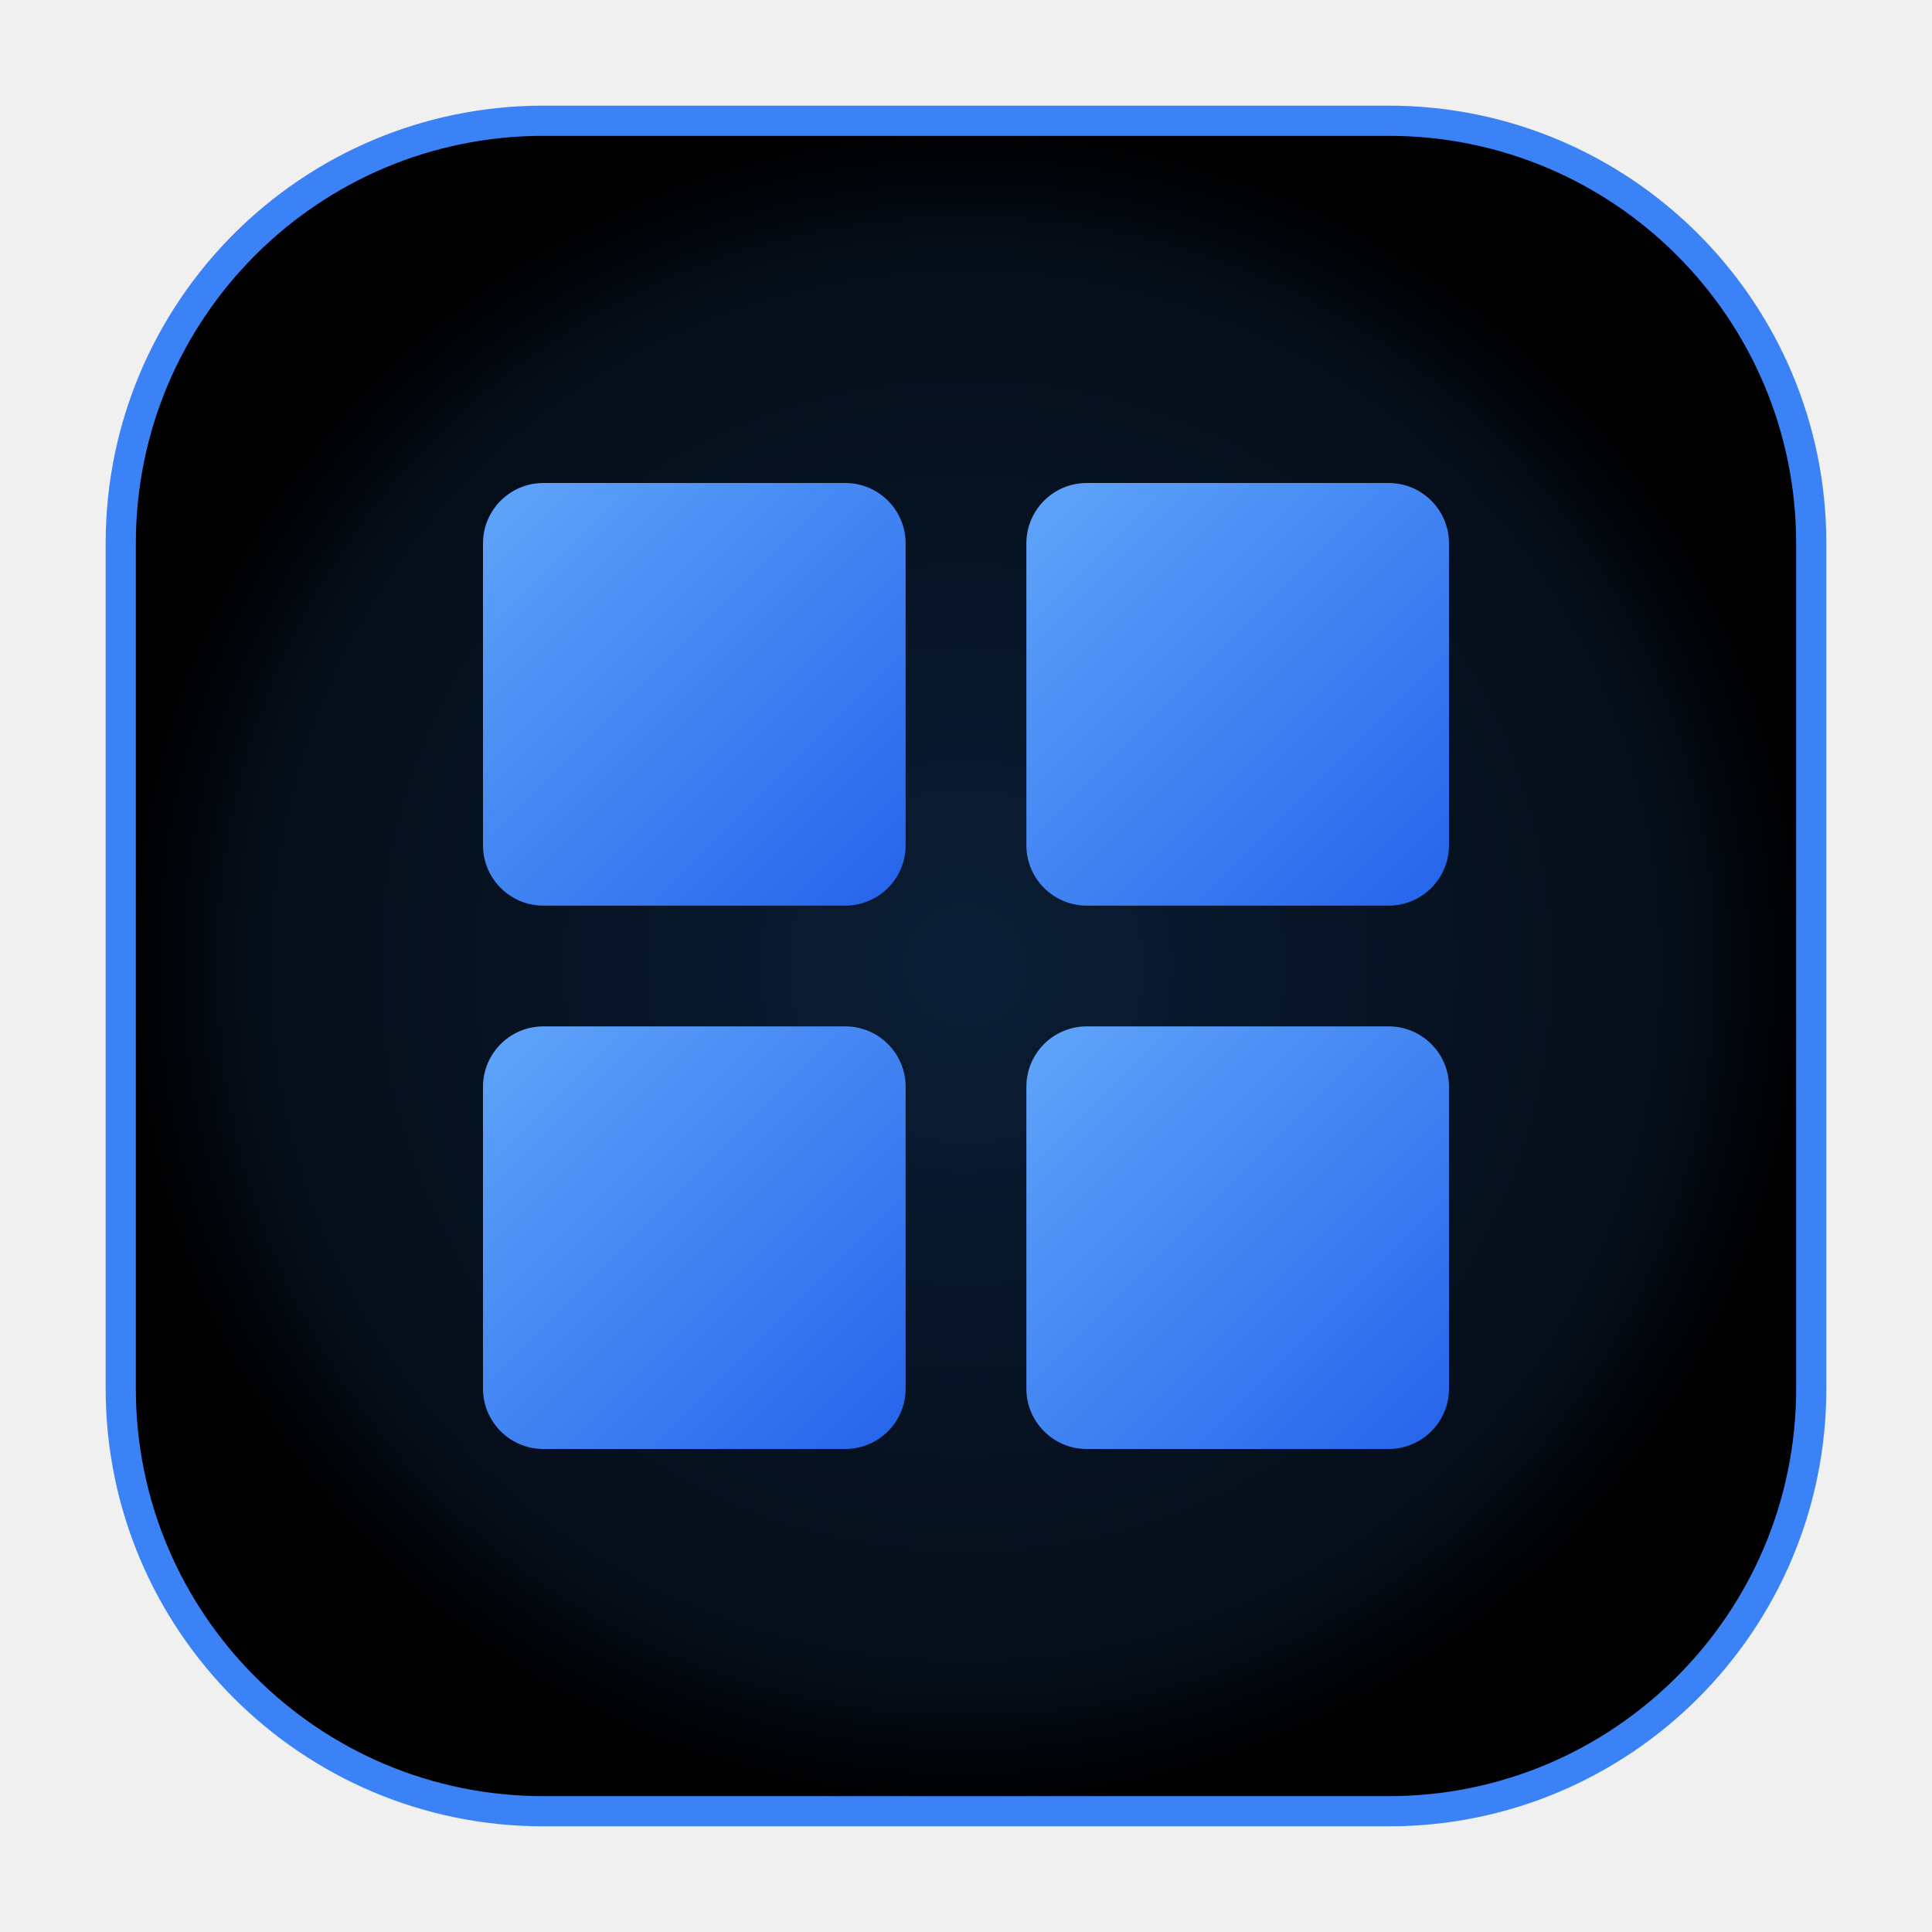
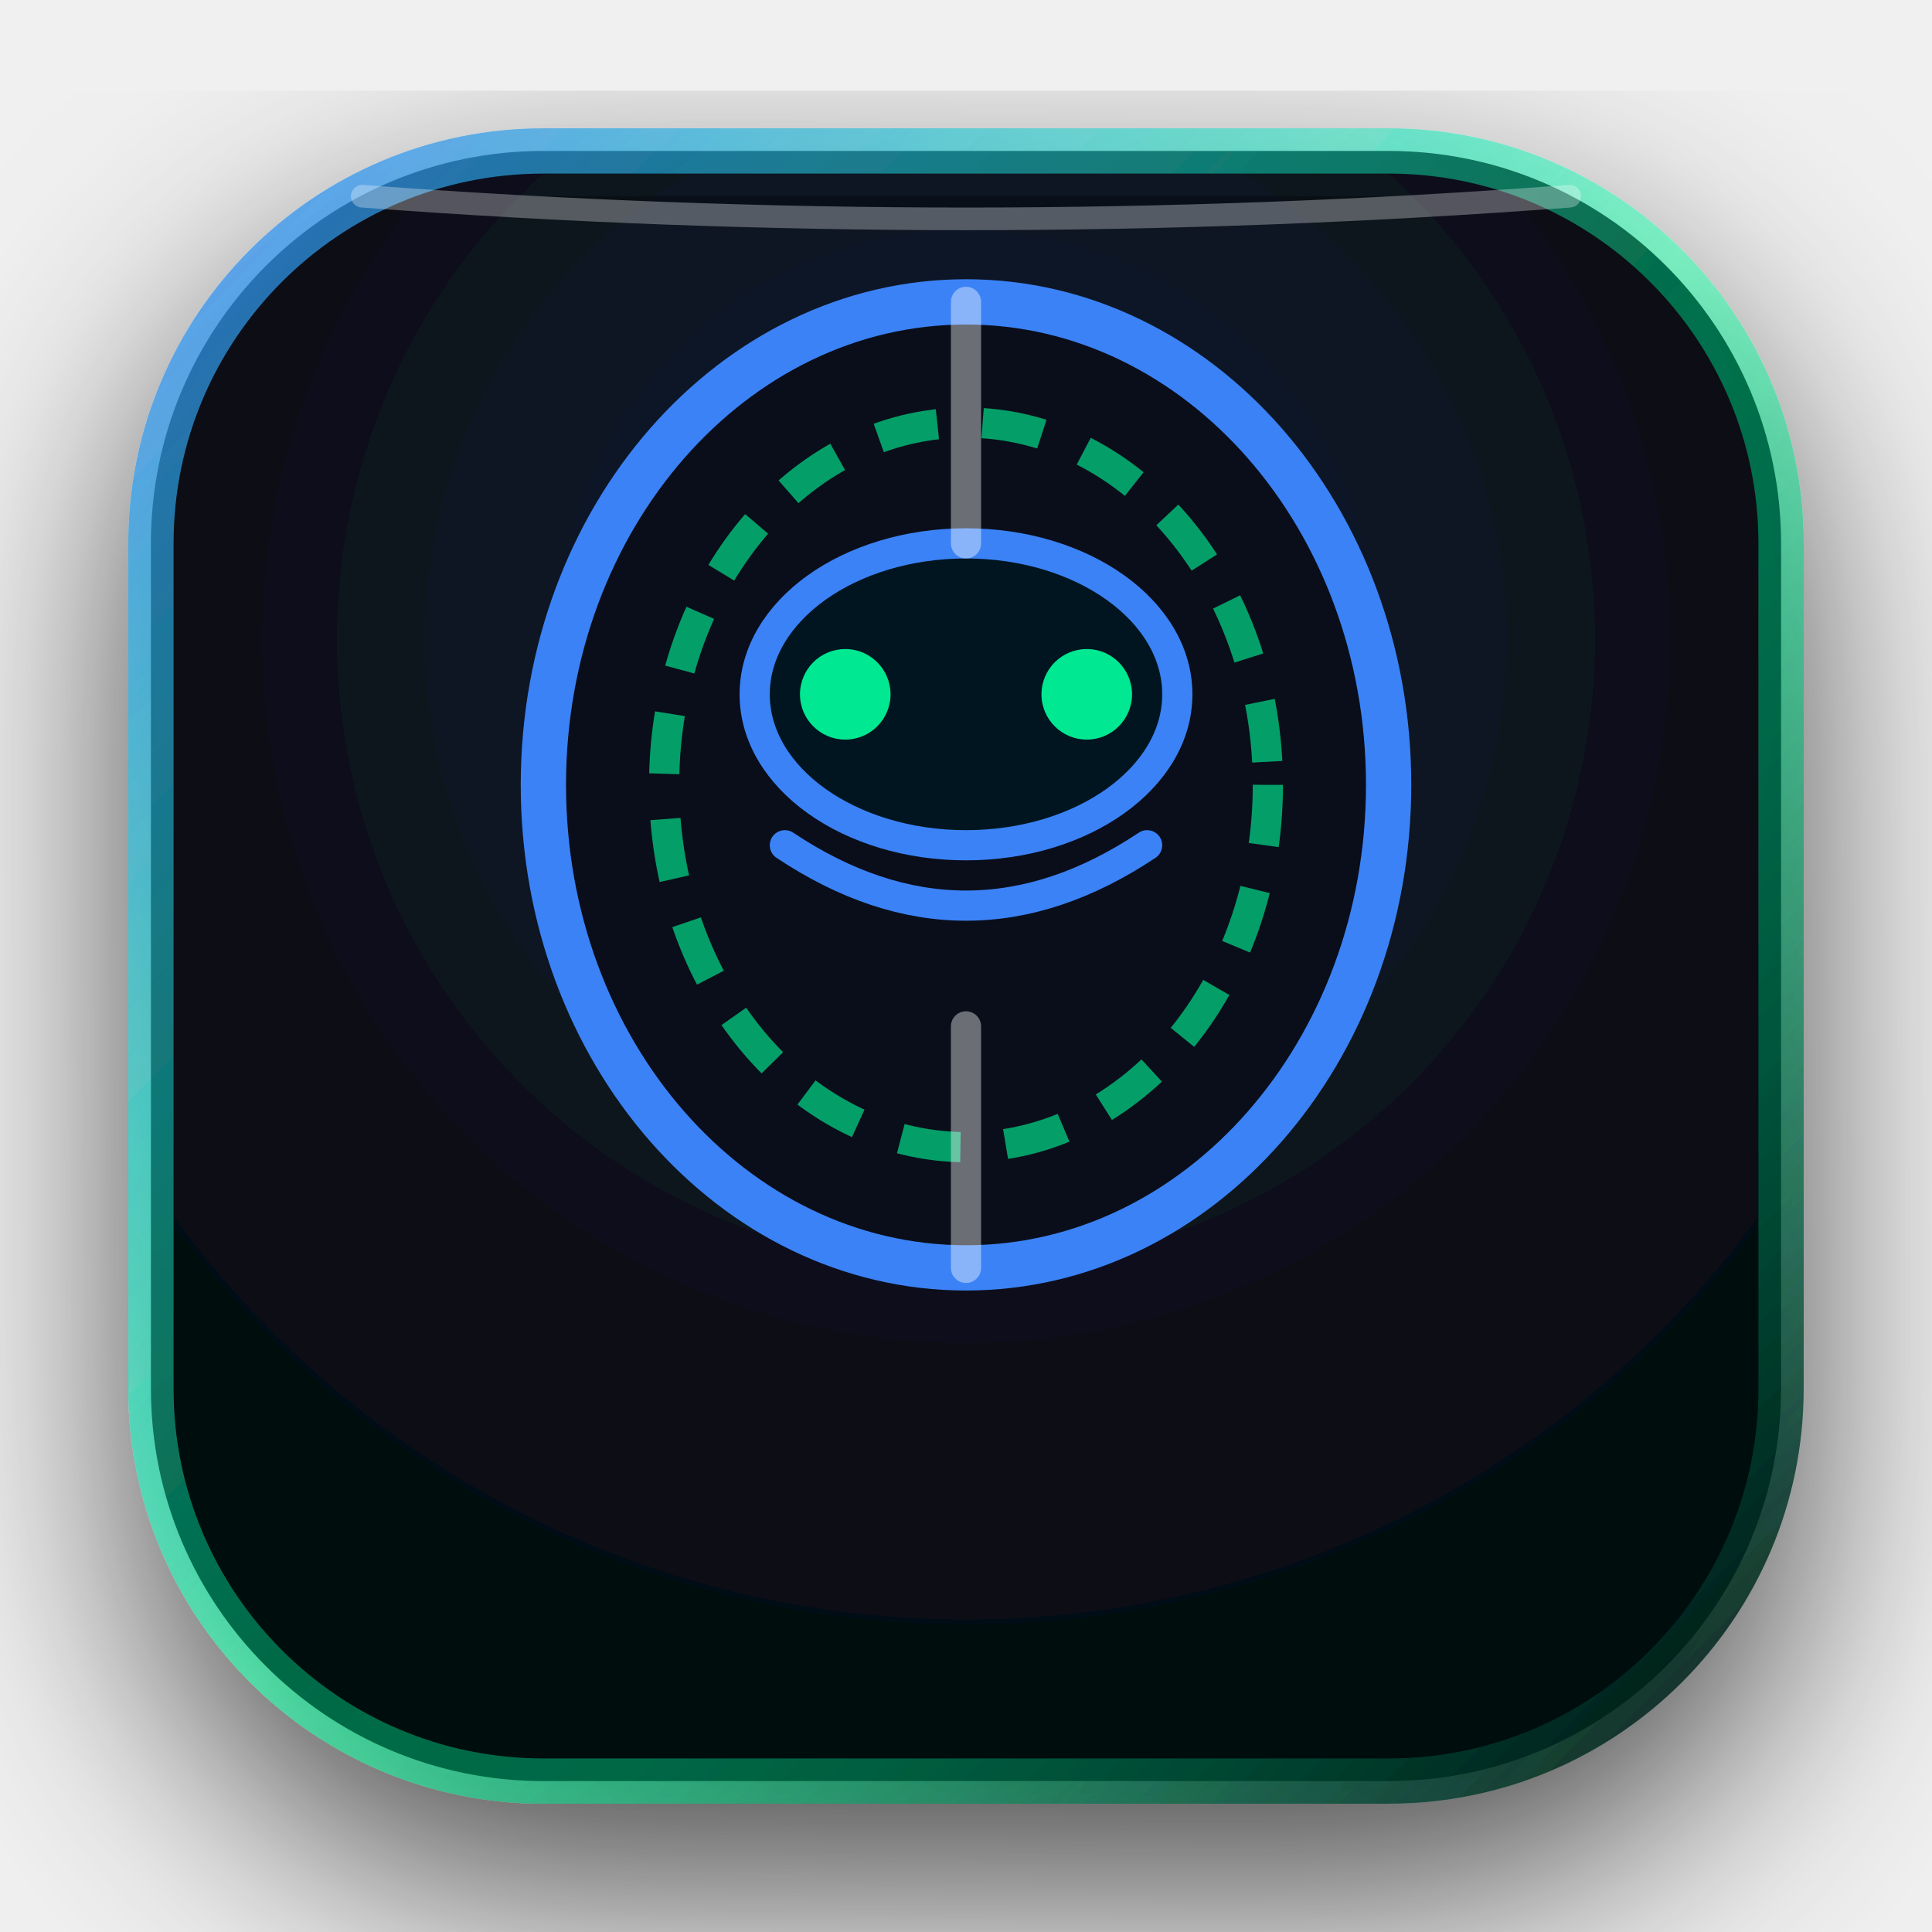
- <svg xmlns="http://www.w3.org/2000/svg" viewBox="0 0 128 128" width="128" height="128">
+ <svg xmlns="http://www.w3.org/2000/svg" viewBox="0 0 128 128">
  <defs>
-     <radialGradient id="winBg" cx="50%" cy="50%" r="50%">
-       <stop offset="0%" stop-color="#0b1e36" />
-       <stop offset="85%" stop-color="#050d18" />
-       <stop offset="100%" stop-color="#000000" />
+     <radialGradient id="bgGrad" cx="50%" cy="30%" r="70%">
+       <stop offset="0%" stop-color="#182234" />
+       <stop offset="60%" stop-color="#0b101a" />
+       <stop offset="100%" stop-color="#04070d" />
    </radialGradient>
-     <linearGradient id="winBlue" x1="0%" y1="0%" x2="100%" y2="100%">
-       <stop offset="0%" stop-color="#60a5fa" />
-       <stop offset="100%" stop-color="#2563eb" />
+     <linearGradient id="rimGrad" x1="0%" y1="0%" x2="100%" y2="100%">
+       <stop offset="0%" stop-color="#3b82f6" stop-opacity="0.8" />
+       <stop offset="50%" stop-color="#00ff9d" stop-opacity="0.4" />
+       <stop offset="100%" stop-color="#04070d" stop-opacity="0.9" />
    </linearGradient>
+     <linearGradient id="goldGrad" x1="0%" y1="0%" x2="100%" y2="100%">
+       <stop offset="0%" stop-color="#ffd700" />
+       <stop offset="100%" stop-color="#ea580c" />
+     </linearGradient>
+     <filter id="shadow" x="-20%" y="-20%" width="140%" height="140%">
+       <feDropShadow dx="0" dy="6" stdDeviation="8" flood-color="#000000" flood-opacity="0.7" />
+     </filter>
  </defs>
-   <rect x="8" y="8" width="112" height="112" rx="28" fill="url(#winBg)" stroke="#3b82f6" stroke-width="2" />
-   <rect x="32" y="32" width="28" height="28" rx="4" fill="url(#winBlue)" />
-   <rect x="68" y="32" width="28" height="28" rx="4" fill="url(#winBlue)" />
-   <rect x="32" y="68" width="28" height="28" rx="4" fill="url(#winBlue)" />
-   <rect x="68" y="68" width="28" height="28" rx="4" fill="url(#winBlue)" />
+   <rect x="10" y="10" width="108" height="108" rx="26" fill="url(#bgGrad)" stroke="url(#rimGrad)" stroke-width="3" filter="url(#shadow)" />
+   <path d="M 24 13 Q 64 16 104 13" stroke="#ffffff" stroke-width="1.5" stroke-linecap="round" opacity="0.3" />
+   <ellipse cx="64" cy="52" rx="28" ry="32" fill="#0a0e1a" stroke="#3b82f6" stroke-width="3" />
+   <ellipse cx="64" cy="52" rx="20" ry="24" fill="none" stroke="#00ff9d" stroke-width="2" stroke-dasharray="4 3" opacity="0.6" />
+   <ellipse cx="64" cy="46" rx="14" ry="10" fill="#001520" stroke="#3b82f6" stroke-width="2" />
+   <circle cx="56" cy="46" r="3" fill="#00ff9d" opacity="0.9" />
+   <circle cx="72" cy="46" r="3" fill="#00ff9d" opacity="0.9" />
+   <path d="M52,56 Q64,64 76,56" fill="none" stroke="#3b82f6" stroke-width="2" stroke-linecap="round" />
+   <line x1="64" y1="20" x2="64" y2="36" stroke="#ffffff" stroke-width="2" stroke-linecap="round" opacity="0.4" />
+   <line x1="64" y1="68" x2="64" y2="84" stroke="#ffffff" stroke-width="2" stroke-linecap="round" opacity="0.4" />
</svg>
